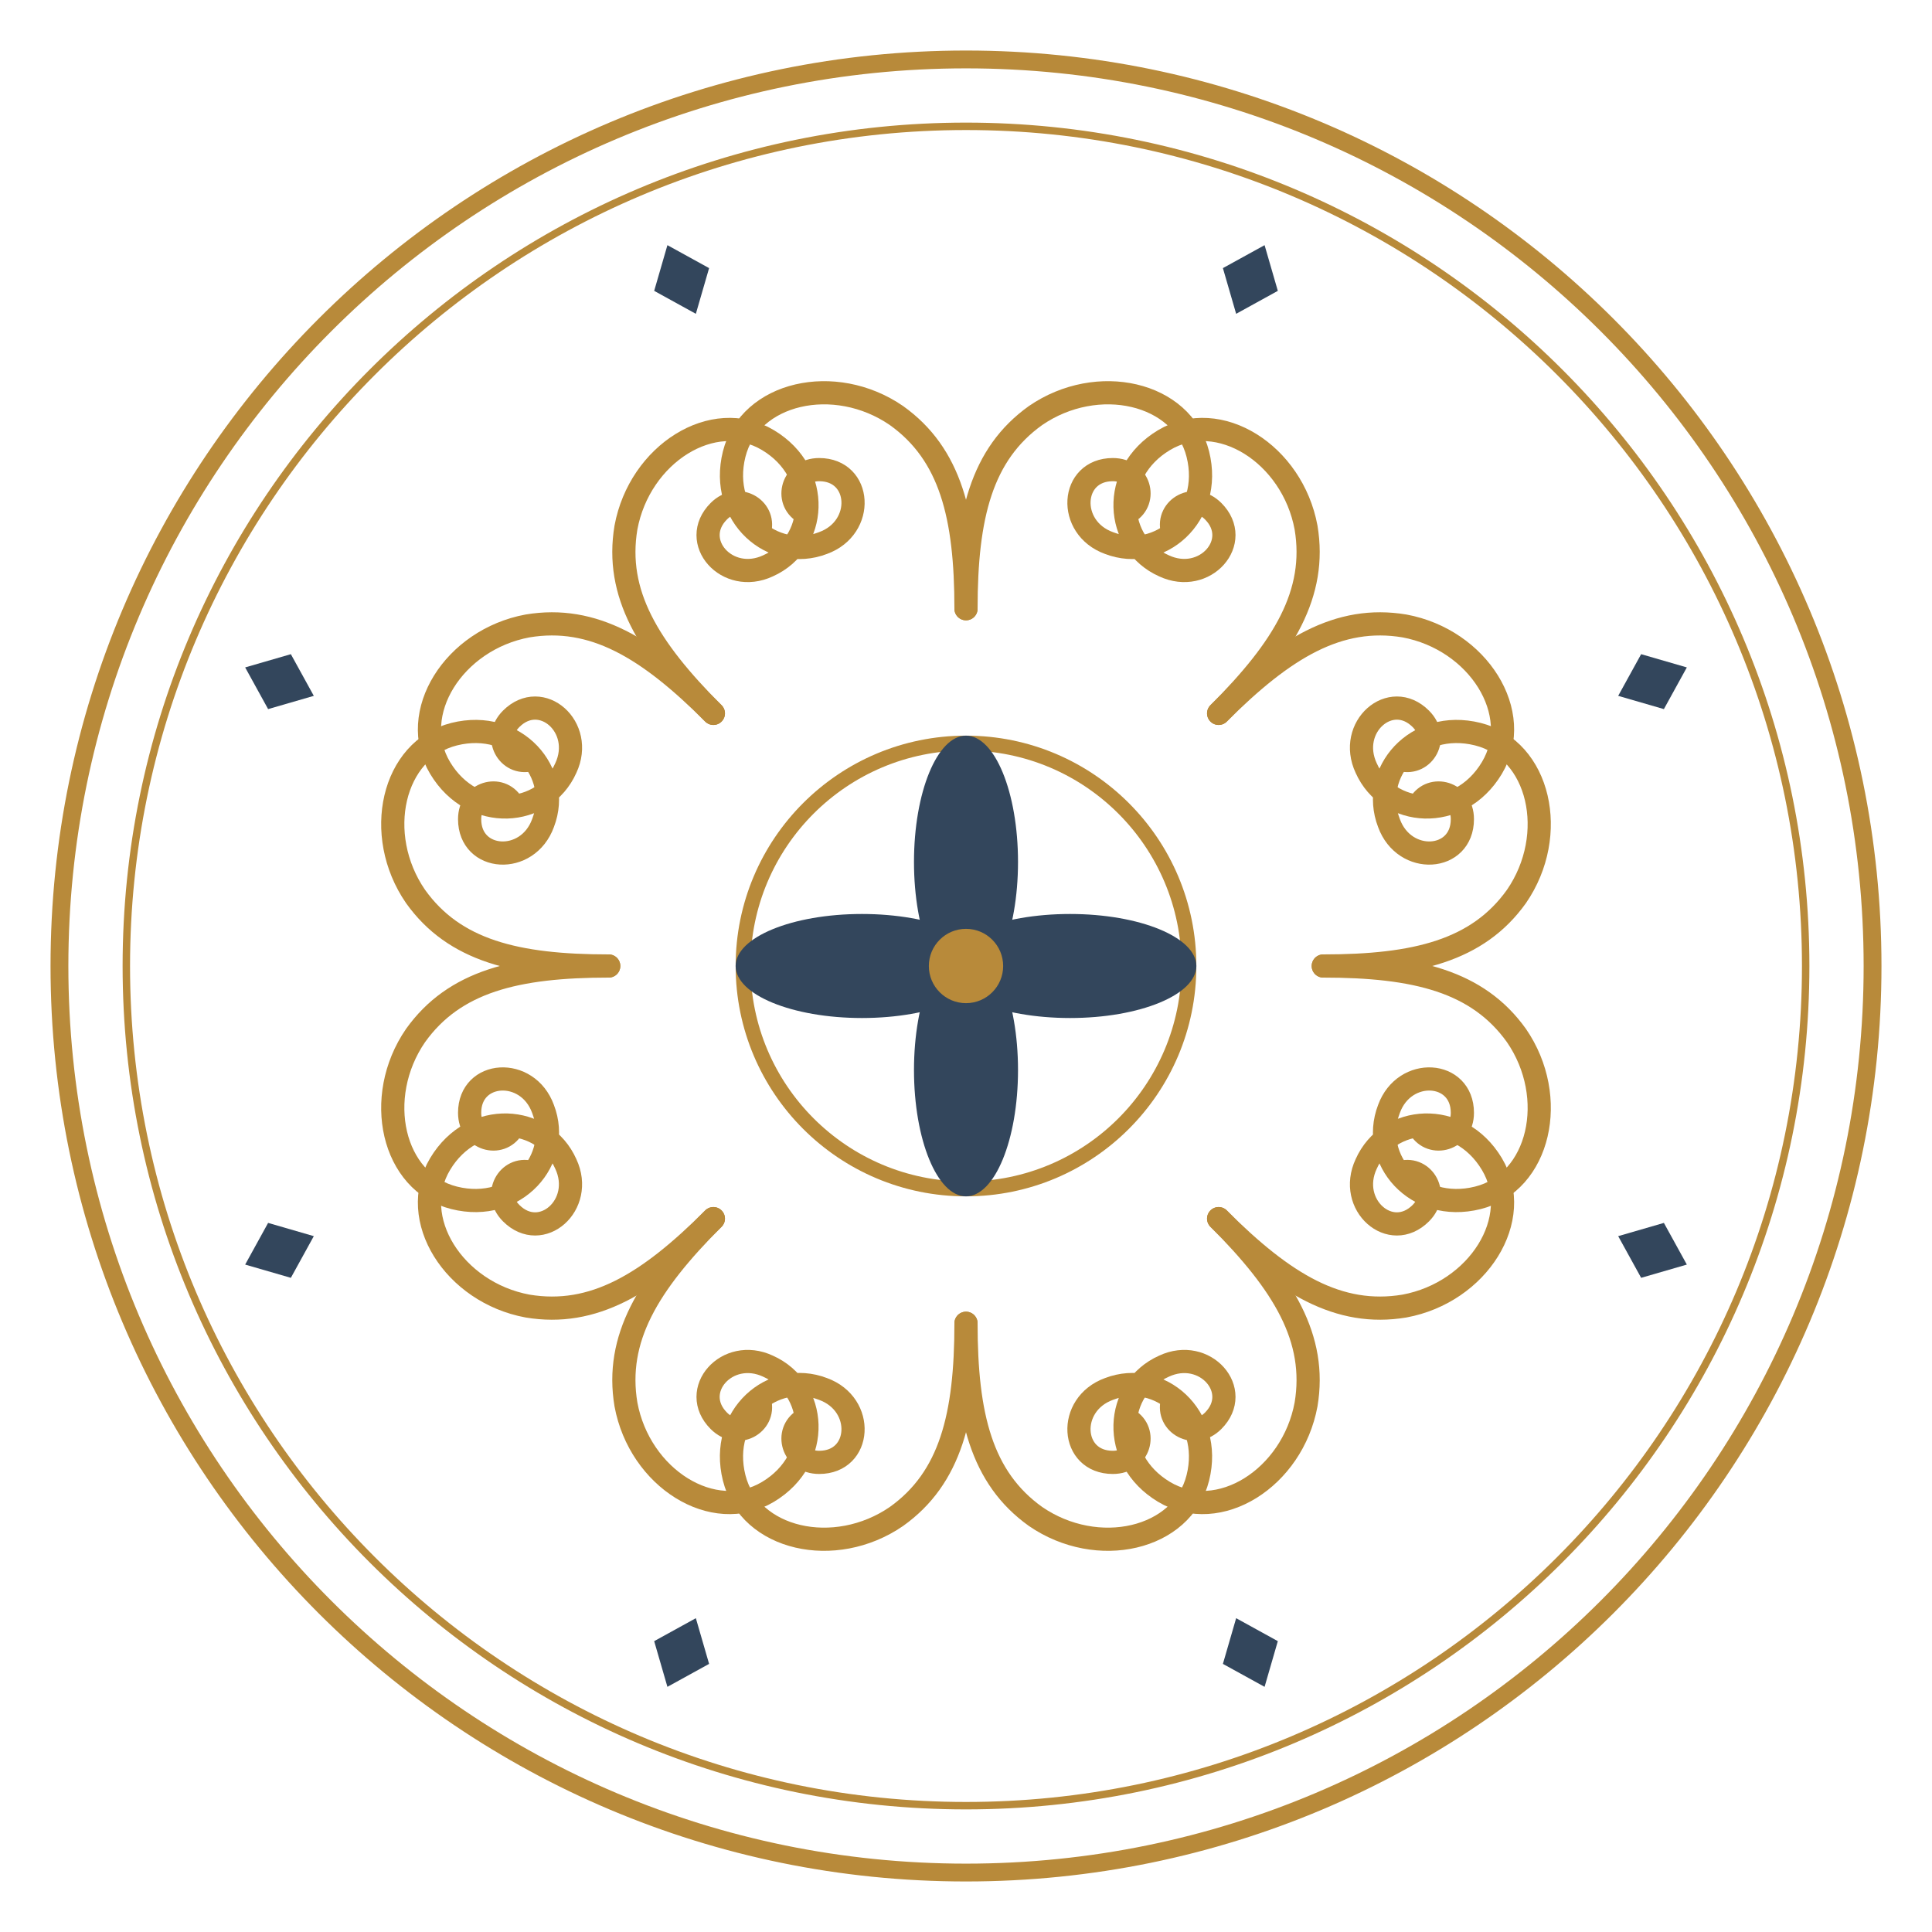
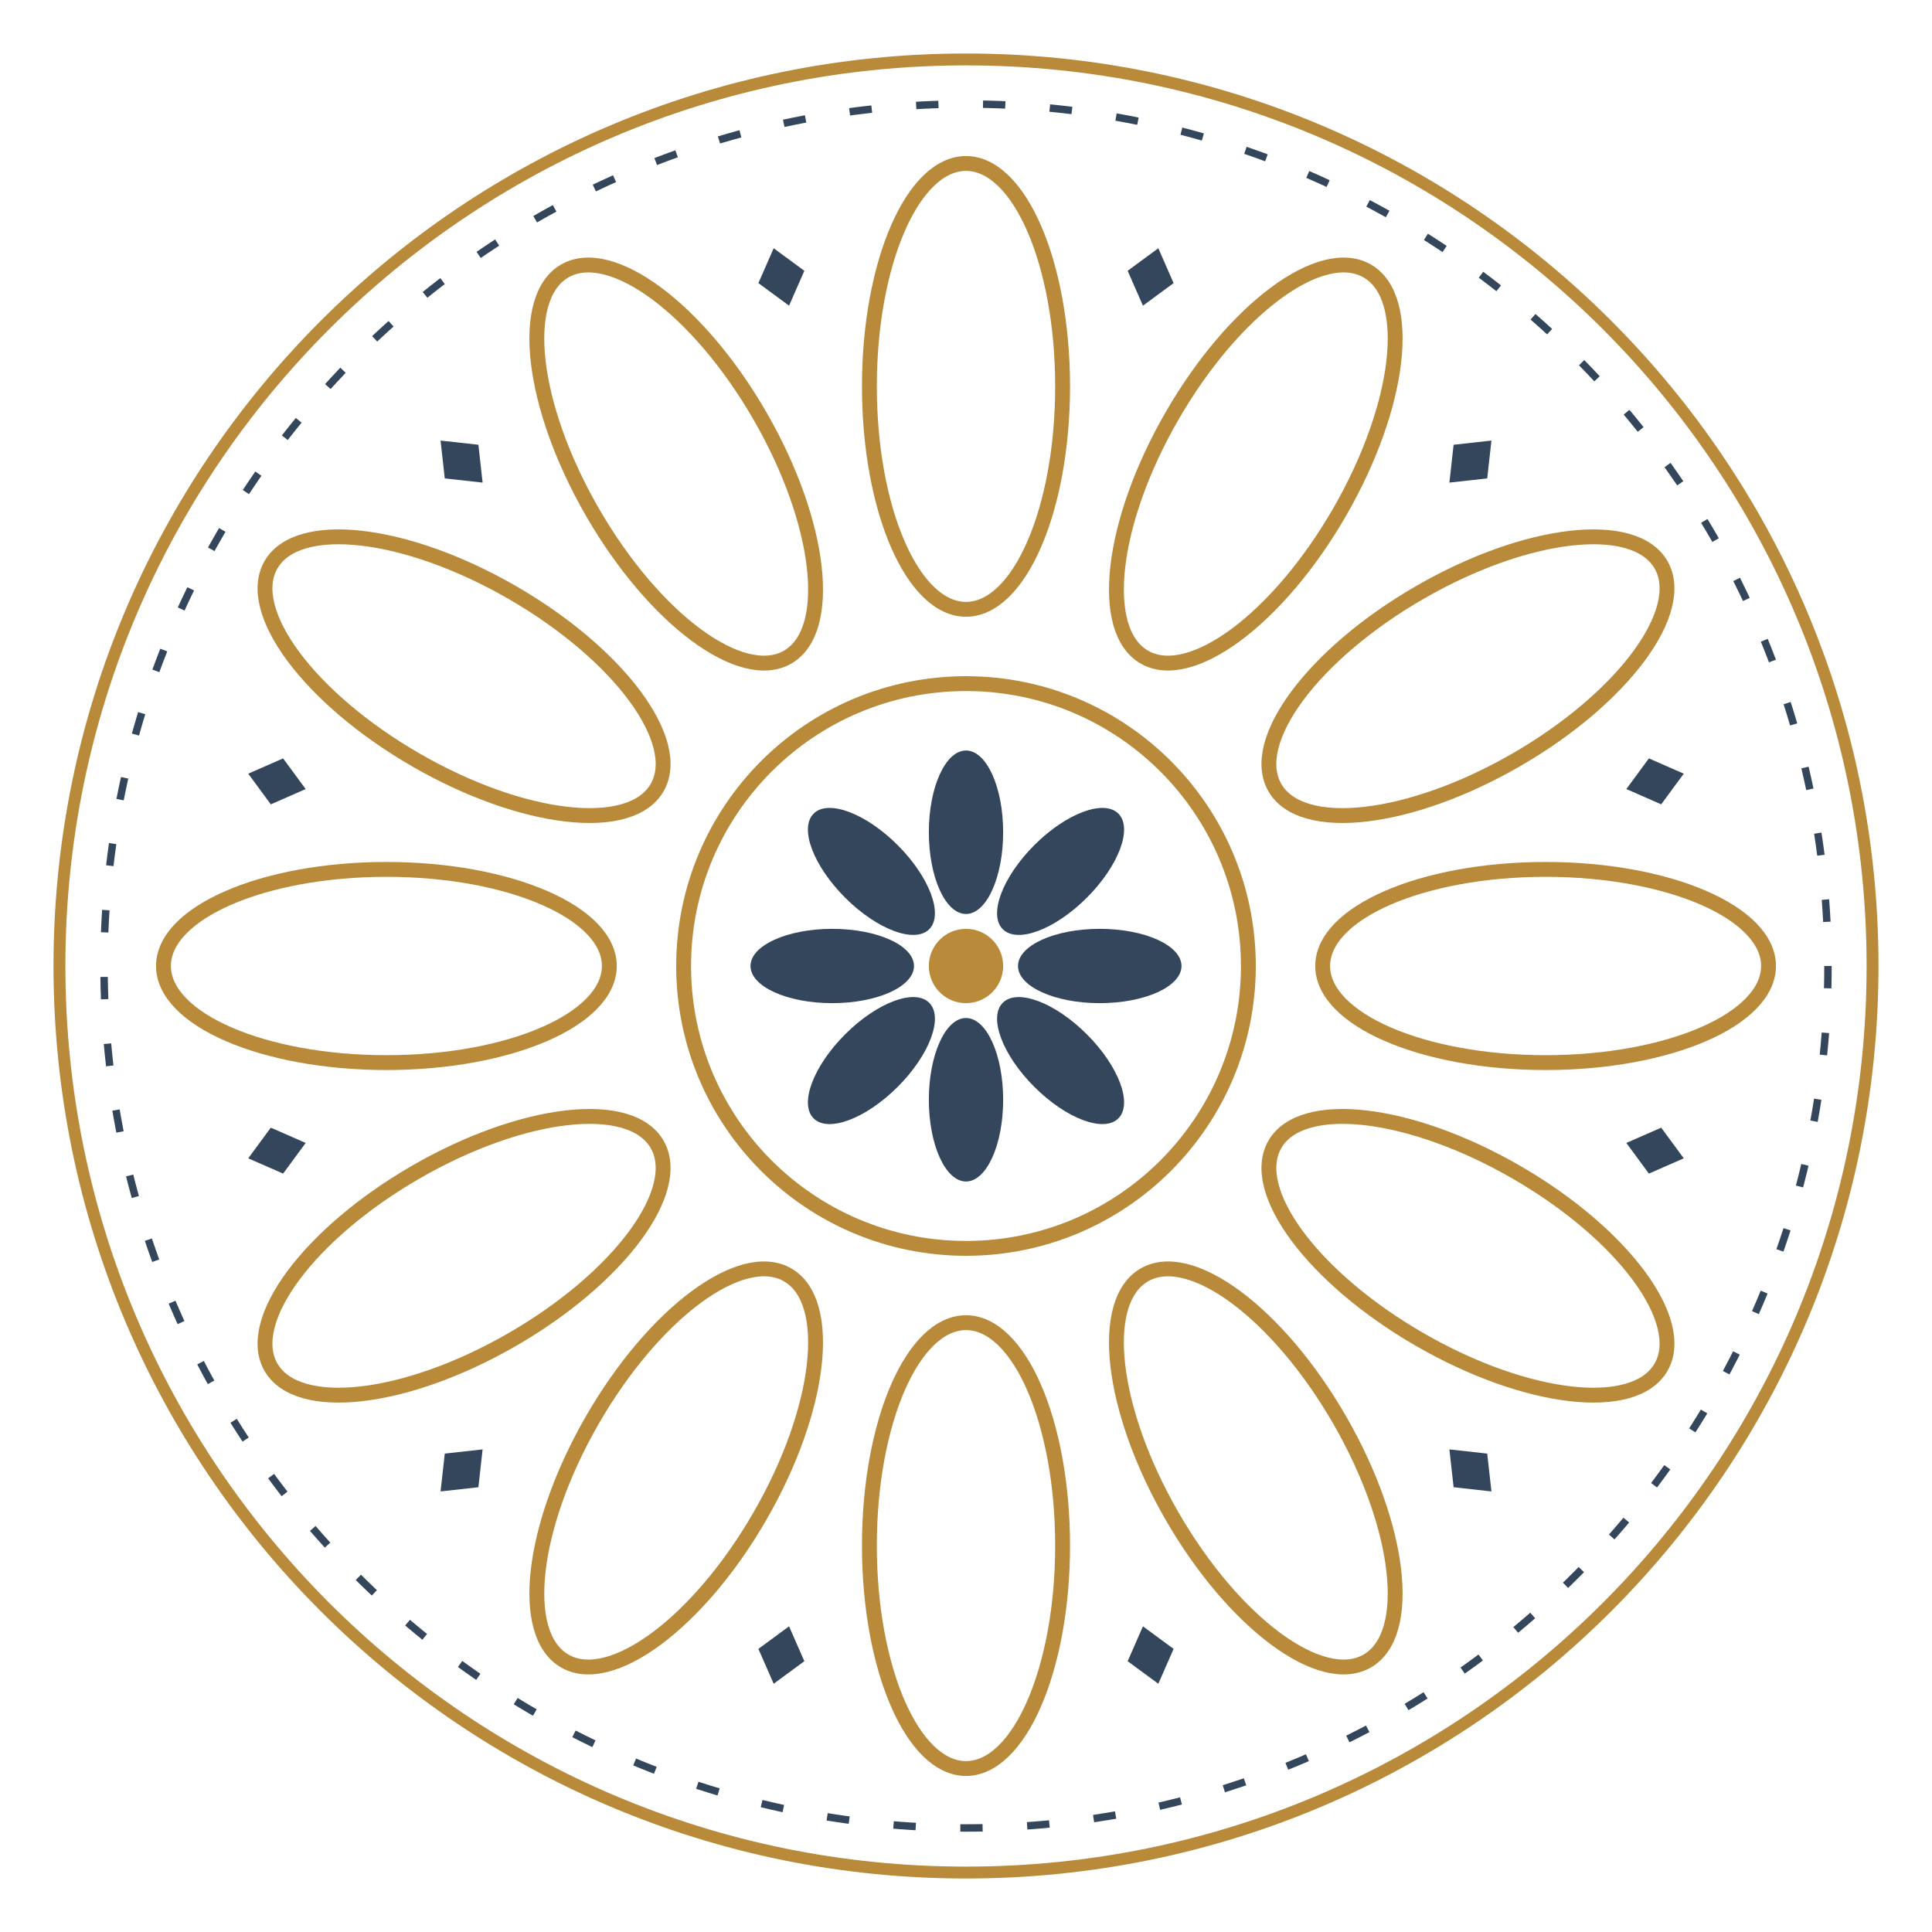
<svg xmlns="http://www.w3.org/2000/svg" width="260" height="260" viewBox="0 0 260 260">
  <g transform="translate(130,130)">
-     <circle r="122" fill="none" stroke="#b88a3a" stroke-width="2.4" />
-     <circle r="113" fill="none" stroke="#b88a3a" stroke-width="1" />
-     <g transform="rotate(0) translate(0,-72) scale(.52)">
-       <g fill="none" stroke="#b88a3a" stroke-width="6" stroke-linecap="round" stroke-linejoin="round">
-         <path d="M0,46 C0,22 4,6 18,-4 C34,-15 56,-10 60,6 C64,22 50,34 37,29 C26,25 27,10 38,10 C45,10 47,18 42,21" />
-         <path d="M0,46 C0,22 4,6 18,-4 C34,-15 56,-10 60,6 C64,22 50,34 37,29 C26,25 27,10 38,10 C45,10 47,18 42,21" transform="scale(-1,1)" />
-       </g>
+     <circle r="122" fill="none" stroke="#b88a3a" stroke-width="1.6" />
+     <circle r="116" fill="none" stroke="#33465c" stroke-width="1" stroke-dasharray="3 6" />
+     <g transform="rotate(0) translate(0,-78)">
+       <ellipse rx="13" ry="30" fill="none" stroke="#b88a3a" stroke-width="2" />
    </g>
-     <g transform="rotate(22.5) translate(0,-100)">
-       <path d="M0,-5 L4,0 L0,5 L-4,0 Z" fill="#33465c" />
+     <g transform="rotate(15) translate(0,-96)">
+       <path d="M0,-4 L3.2,0 L0,4 L-3.2,0 Z" fill="#33465c" />
    </g>
-     <g transform="rotate(45) translate(0,-72) scale(.52)">
-       <g fill="none" stroke="#b88a3a" stroke-width="6" stroke-linecap="round" stroke-linejoin="round">
-         <path d="M0,46 C0,22 4,6 18,-4 C34,-15 56,-10 60,6 C64,22 50,34 37,29 C26,25 27,10 38,10 C45,10 47,18 42,21" />
-         <path d="M0,46 C0,22 4,6 18,-4 C34,-15 56,-10 60,6 C64,22 50,34 37,29 C26,25 27,10 38,10 C45,10 47,18 42,21" transform="scale(-1,1)" />
-       </g>
+     <g transform="rotate(30) translate(0,-78)">
+       <ellipse rx="13" ry="30" fill="none" stroke="#b88a3a" stroke-width="2" />
    </g>
-     <g transform="rotate(67.5) translate(0,-100)">
-       <path d="M0,-5 L4,0 L0,5 L-4,0 Z" fill="#33465c" />
+     <g transform="rotate(45) translate(0,-96)">
+       <path d="M0,-4 L3.2,0 L0,4 L-3.2,0 Z" fill="#33465c" />
    </g>
-     <g transform="rotate(90) translate(0,-72) scale(.52)">
-       <g fill="none" stroke="#b88a3a" stroke-width="6" stroke-linecap="round" stroke-linejoin="round">
-         <path d="M0,46 C0,22 4,6 18,-4 C34,-15 56,-10 60,6 C64,22 50,34 37,29 C26,25 27,10 38,10 C45,10 47,18 42,21" />
-         <path d="M0,46 C0,22 4,6 18,-4 C34,-15 56,-10 60,6 C64,22 50,34 37,29 C26,25 27,10 38,10 C45,10 47,18 42,21" transform="scale(-1,1)" />
-       </g>
+     <g transform="rotate(60) translate(0,-78)">
+       <ellipse rx="13" ry="30" fill="none" stroke="#b88a3a" stroke-width="2" />
    </g>
-     <g transform="rotate(112.5) translate(0,-100)">
-       <path d="M0,-5 L4,0 L0,5 L-4,0 Z" fill="#33465c" />
+     <g transform="rotate(75) translate(0,-96)">
+       <path d="M0,-4 L3.2,0 L0,4 L-3.2,0 Z" fill="#33465c" />
    </g>
-     <g transform="rotate(135) translate(0,-72) scale(.52)">
-       <g fill="none" stroke="#b88a3a" stroke-width="6" stroke-linecap="round" stroke-linejoin="round">
-         <path d="M0,46 C0,22 4,6 18,-4 C34,-15 56,-10 60,6 C64,22 50,34 37,29 C26,25 27,10 38,10 C45,10 47,18 42,21" />
-         <path d="M0,46 C0,22 4,6 18,-4 C34,-15 56,-10 60,6 C64,22 50,34 37,29 C26,25 27,10 38,10 C45,10 47,18 42,21" transform="scale(-1,1)" />
-       </g>
+     <g transform="rotate(90) translate(0,-78)">
+       <ellipse rx="13" ry="30" fill="none" stroke="#b88a3a" stroke-width="2" />
    </g>
-     <g transform="rotate(157.5) translate(0,-100)">
-       <path d="M0,-5 L4,0 L0,5 L-4,0 Z" fill="#33465c" />
+     <g transform="rotate(105) translate(0,-96)">
+       <path d="M0,-4 L3.2,0 L0,4 L-3.2,0 Z" fill="#33465c" />
    </g>
-     <g transform="rotate(180) translate(0,-72) scale(.52)">
-       <g fill="none" stroke="#b88a3a" stroke-width="6" stroke-linecap="round" stroke-linejoin="round">
-         <path d="M0,46 C0,22 4,6 18,-4 C34,-15 56,-10 60,6 C64,22 50,34 37,29 C26,25 27,10 38,10 C45,10 47,18 42,21" />
-         <path d="M0,46 C0,22 4,6 18,-4 C34,-15 56,-10 60,6 C64,22 50,34 37,29 C26,25 27,10 38,10 C45,10 47,18 42,21" transform="scale(-1,1)" />
-       </g>
+     <g transform="rotate(120) translate(0,-78)">
+       <ellipse rx="13" ry="30" fill="none" stroke="#b88a3a" stroke-width="2" />
    </g>
-     <g transform="rotate(202.5) translate(0,-100)">
-       <path d="M0,-5 L4,0 L0,5 L-4,0 Z" fill="#33465c" />
+     <g transform="rotate(135) translate(0,-96)">
+       <path d="M0,-4 L3.2,0 L0,4 L-3.2,0 Z" fill="#33465c" />
    </g>
-     <g transform="rotate(225) translate(0,-72) scale(.52)">
-       <g fill="none" stroke="#b88a3a" stroke-width="6" stroke-linecap="round" stroke-linejoin="round">
-         <path d="M0,46 C0,22 4,6 18,-4 C34,-15 56,-10 60,6 C64,22 50,34 37,29 C26,25 27,10 38,10 C45,10 47,18 42,21" />
-         <path d="M0,46 C0,22 4,6 18,-4 C34,-15 56,-10 60,6 C64,22 50,34 37,29 C26,25 27,10 38,10 C45,10 47,18 42,21" transform="scale(-1,1)" />
-       </g>
+     <g transform="rotate(150) translate(0,-78)">
+       <ellipse rx="13" ry="30" fill="none" stroke="#b88a3a" stroke-width="2" />
    </g>
-     <g transform="rotate(247.5) translate(0,-100)">
-       <path d="M0,-5 L4,0 L0,5 L-4,0 Z" fill="#33465c" />
+     <g transform="rotate(165) translate(0,-96)">
+       <path d="M0,-4 L3.2,0 L0,4 L-3.2,0 Z" fill="#33465c" />
    </g>
-     <g transform="rotate(270) translate(0,-72) scale(.52)">
-       <g fill="none" stroke="#b88a3a" stroke-width="6" stroke-linecap="round" stroke-linejoin="round">
-         <path d="M0,46 C0,22 4,6 18,-4 C34,-15 56,-10 60,6 C64,22 50,34 37,29 C26,25 27,10 38,10 C45,10 47,18 42,21" />
-         <path d="M0,46 C0,22 4,6 18,-4 C34,-15 56,-10 60,6 C64,22 50,34 37,29 C26,25 27,10 38,10 C45,10 47,18 42,21" transform="scale(-1,1)" />
-       </g>
+     <g transform="rotate(180) translate(0,-78)">
+       <ellipse rx="13" ry="30" fill="none" stroke="#b88a3a" stroke-width="2" />
    </g>
-     <g transform="rotate(292.5) translate(0,-100)">
-       <path d="M0,-5 L4,0 L0,5 L-4,0 Z" fill="#33465c" />
+     <g transform="rotate(195) translate(0,-96)">
+       <path d="M0,-4 L3.2,0 L0,4 L-3.2,0 Z" fill="#33465c" />
    </g>
-     <g transform="rotate(315) translate(0,-72) scale(.52)">
-       <g fill="none" stroke="#b88a3a" stroke-width="6" stroke-linecap="round" stroke-linejoin="round">
-         <path d="M0,46 C0,22 4,6 18,-4 C34,-15 56,-10 60,6 C64,22 50,34 37,29 C26,25 27,10 38,10 C45,10 47,18 42,21" />
-         <path d="M0,46 C0,22 4,6 18,-4 C34,-15 56,-10 60,6 C64,22 50,34 37,29 C26,25 27,10 38,10 C45,10 47,18 42,21" transform="scale(-1,1)" />
-       </g>
+     <g transform="rotate(210) translate(0,-78)">
+       <ellipse rx="13" ry="30" fill="none" stroke="#b88a3a" stroke-width="2" />
    </g>
-     <g transform="rotate(337.5) translate(0,-100)">
-       <path d="M0,-5 L4,0 L0,5 L-4,0 Z" fill="#33465c" />
+     <g transform="rotate(225) translate(0,-96)">
+       <path d="M0,-4 L3.2,0 L0,4 L-3.2,0 Z" fill="#33465c" />
    </g>
-     <circle r="30" fill="none" stroke="#b88a3a" stroke-width="2" />
-     <ellipse rx="7" ry="17" transform="rotate(0) translate(0,-14)" fill="#33465c" />
-     <ellipse rx="7" ry="17" transform="rotate(90) translate(0,-14)" fill="#33465c" />
-     <ellipse rx="7" ry="17" transform="rotate(180) translate(0,-14)" fill="#33465c" />
-     <ellipse rx="7" ry="17" transform="rotate(270) translate(0,-14)" fill="#33465c" />
+     <g transform="rotate(240) translate(0,-78)">
+       <ellipse rx="13" ry="30" fill="none" stroke="#b88a3a" stroke-width="2" />
+     </g>
+     <g transform="rotate(255) translate(0,-96)">
+       <path d="M0,-4 L3.2,0 L0,4 L-3.2,0 Z" fill="#33465c" />
+     </g>
+     <g transform="rotate(270) translate(0,-78)">
+       <ellipse rx="13" ry="30" fill="none" stroke="#b88a3a" stroke-width="2" />
+     </g>
+     <g transform="rotate(285) translate(0,-96)">
+       <path d="M0,-4 L3.2,0 L0,4 L-3.2,0 Z" fill="#33465c" />
+     </g>
+     <g transform="rotate(300) translate(0,-78)">
+       <ellipse rx="13" ry="30" fill="none" stroke="#b88a3a" stroke-width="2" />
+     </g>
+     <g transform="rotate(315) translate(0,-96)">
+       <path d="M0,-4 L3.2,0 L0,4 L-3.2,0 Z" fill="#33465c" />
+     </g>
+     <g transform="rotate(330) translate(0,-78)">
+       <ellipse rx="13" ry="30" fill="none" stroke="#b88a3a" stroke-width="2" />
+     </g>
+     <g transform="rotate(345) translate(0,-96)">
+       <path d="M0,-4 L3.2,0 L0,4 L-3.2,0 Z" fill="#33465c" />
+     </g>
+     <circle r="38" fill="none" stroke="#b88a3a" stroke-width="2" />
+     <g transform="rotate(0) translate(0,-18)">
+       <ellipse rx="5" ry="11" fill="#33465c" />
+     </g>
+     <g transform="rotate(45) translate(0,-18)">
+       <ellipse rx="5" ry="11" fill="#33465c" />
+     </g>
+     <g transform="rotate(90) translate(0,-18)">
+       <ellipse rx="5" ry="11" fill="#33465c" />
+     </g>
+     <g transform="rotate(135) translate(0,-18)">
+       <ellipse rx="5" ry="11" fill="#33465c" />
+     </g>
+     <g transform="rotate(180) translate(0,-18)">
+       <ellipse rx="5" ry="11" fill="#33465c" />
+     </g>
+     <g transform="rotate(225) translate(0,-18)">
+       <ellipse rx="5" ry="11" fill="#33465c" />
+     </g>
+     <g transform="rotate(270) translate(0,-18)">
+       <ellipse rx="5" ry="11" fill="#33465c" />
+     </g>
+     <g transform="rotate(315) translate(0,-18)">
+       <ellipse rx="5" ry="11" fill="#33465c" />
+     </g>
    <circle r="5" fill="#b88a3a" />
  </g>
</svg>
